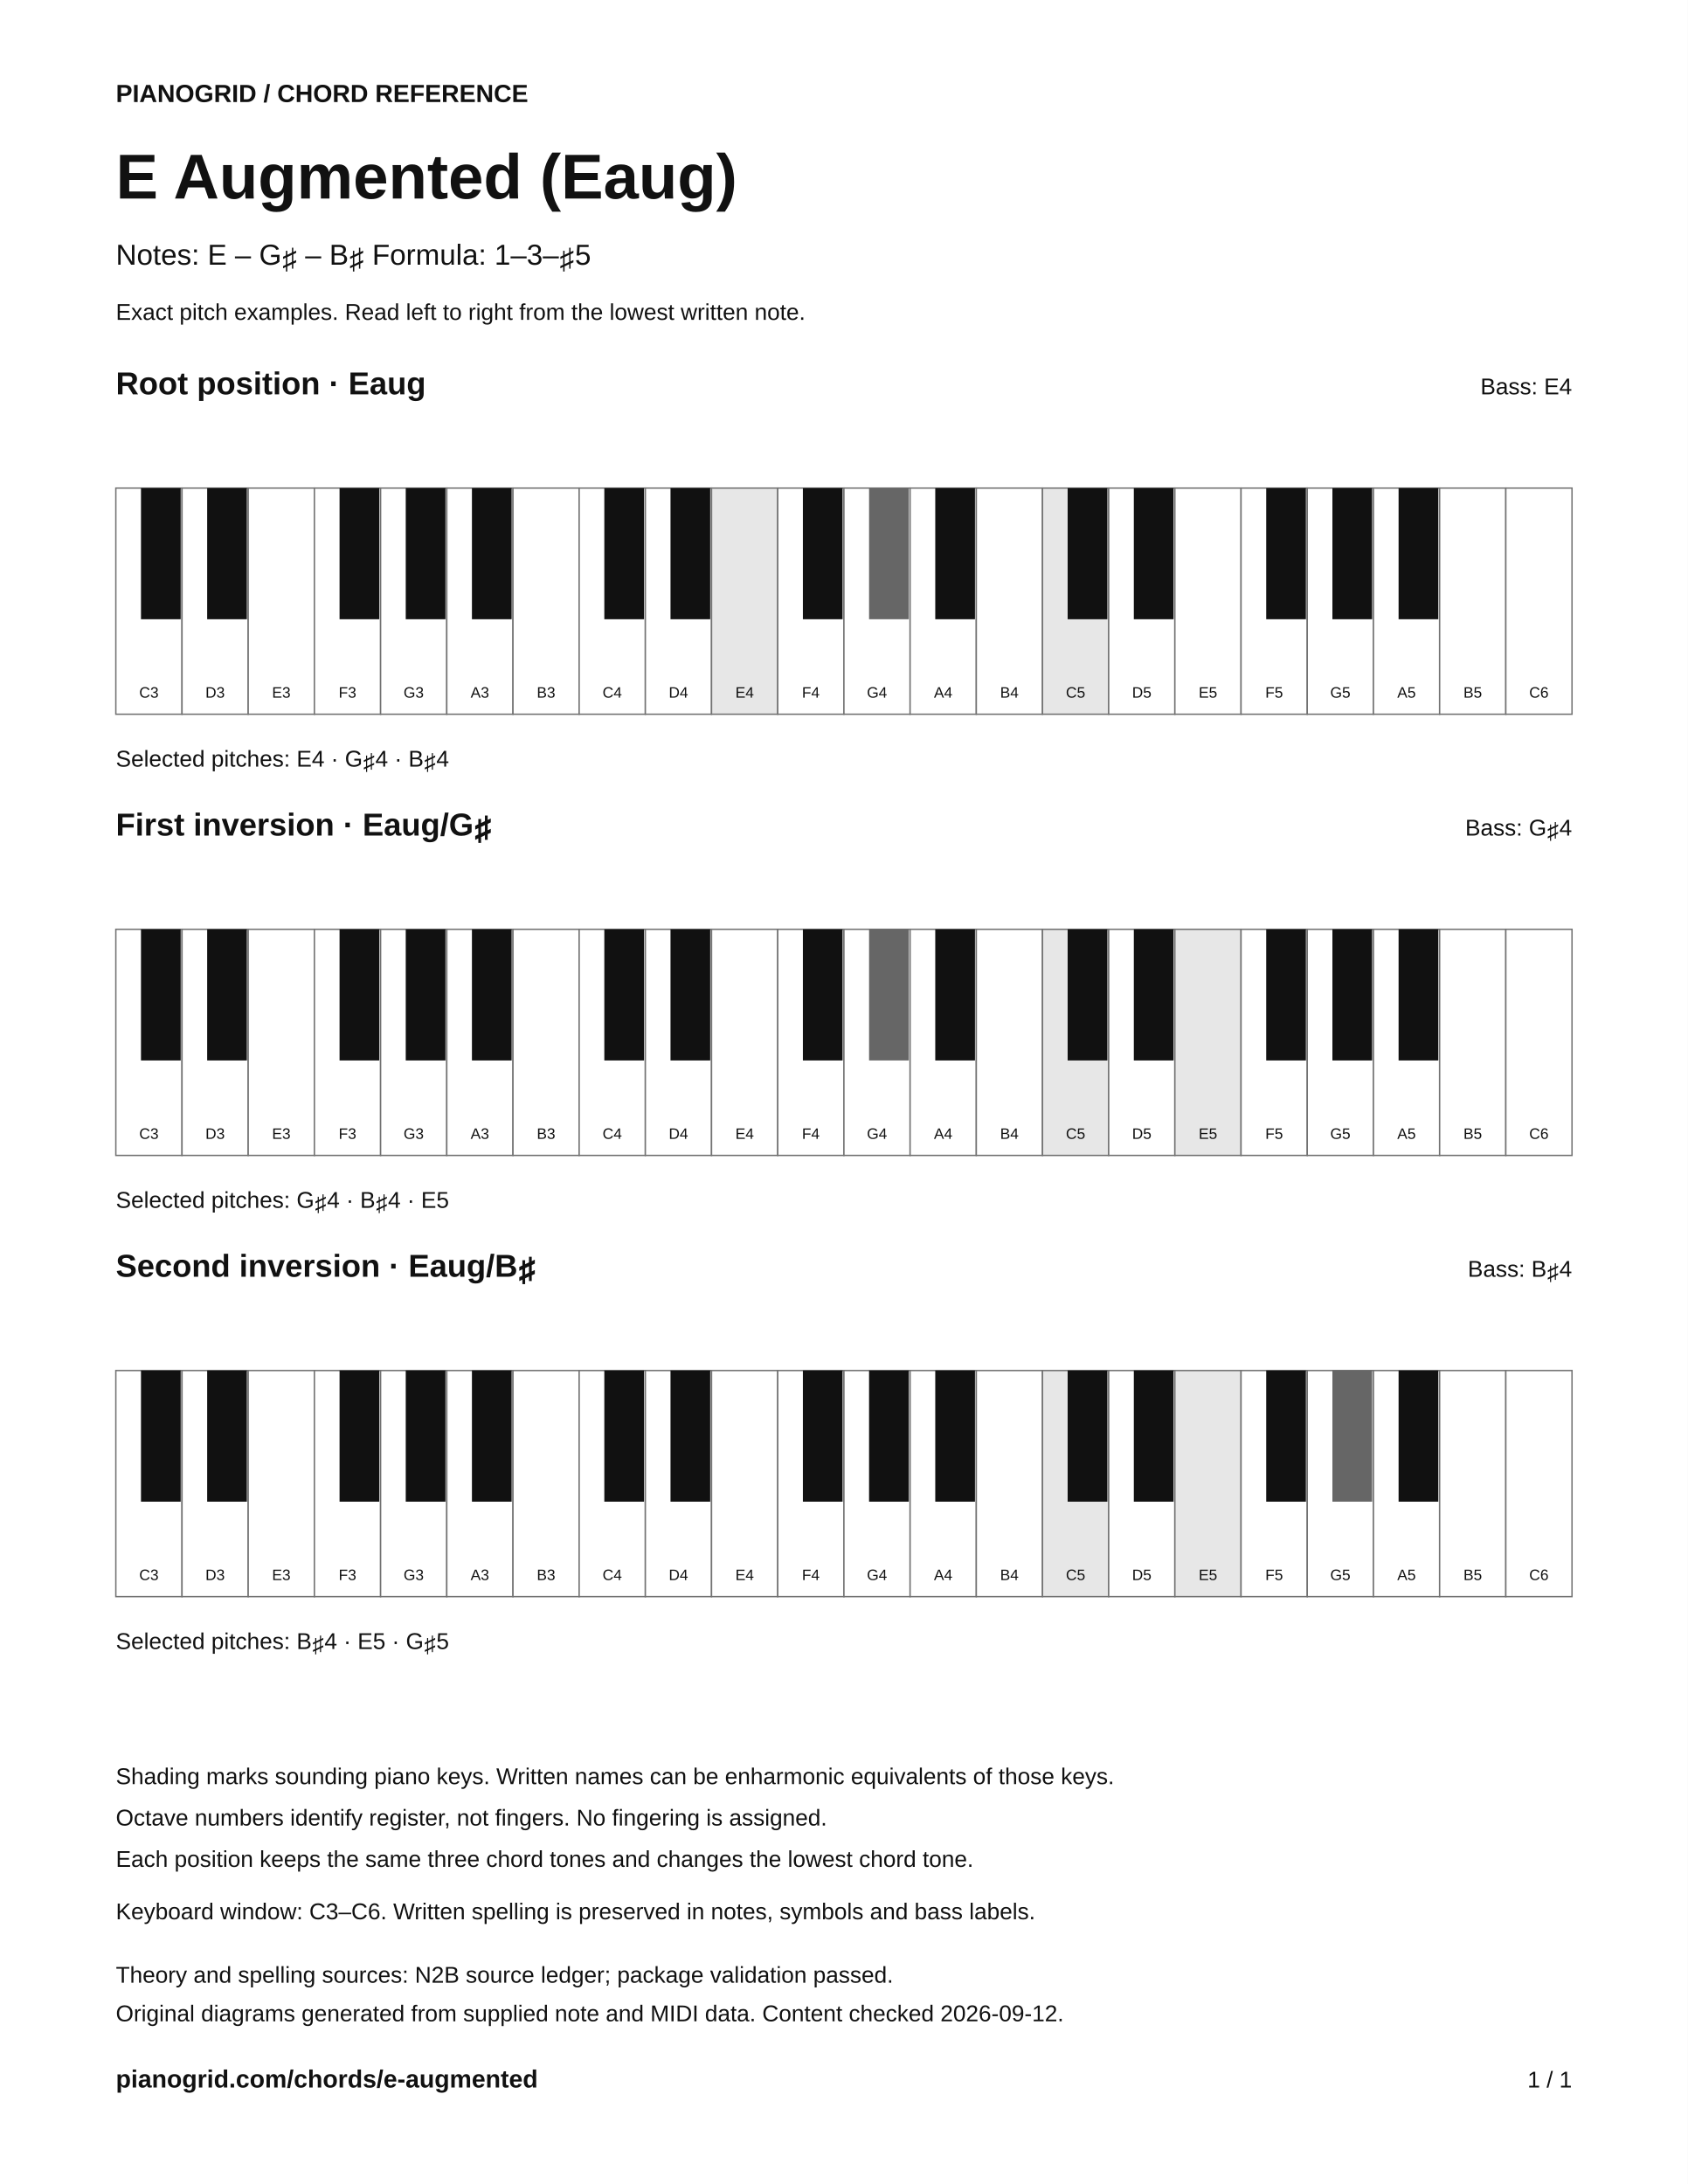
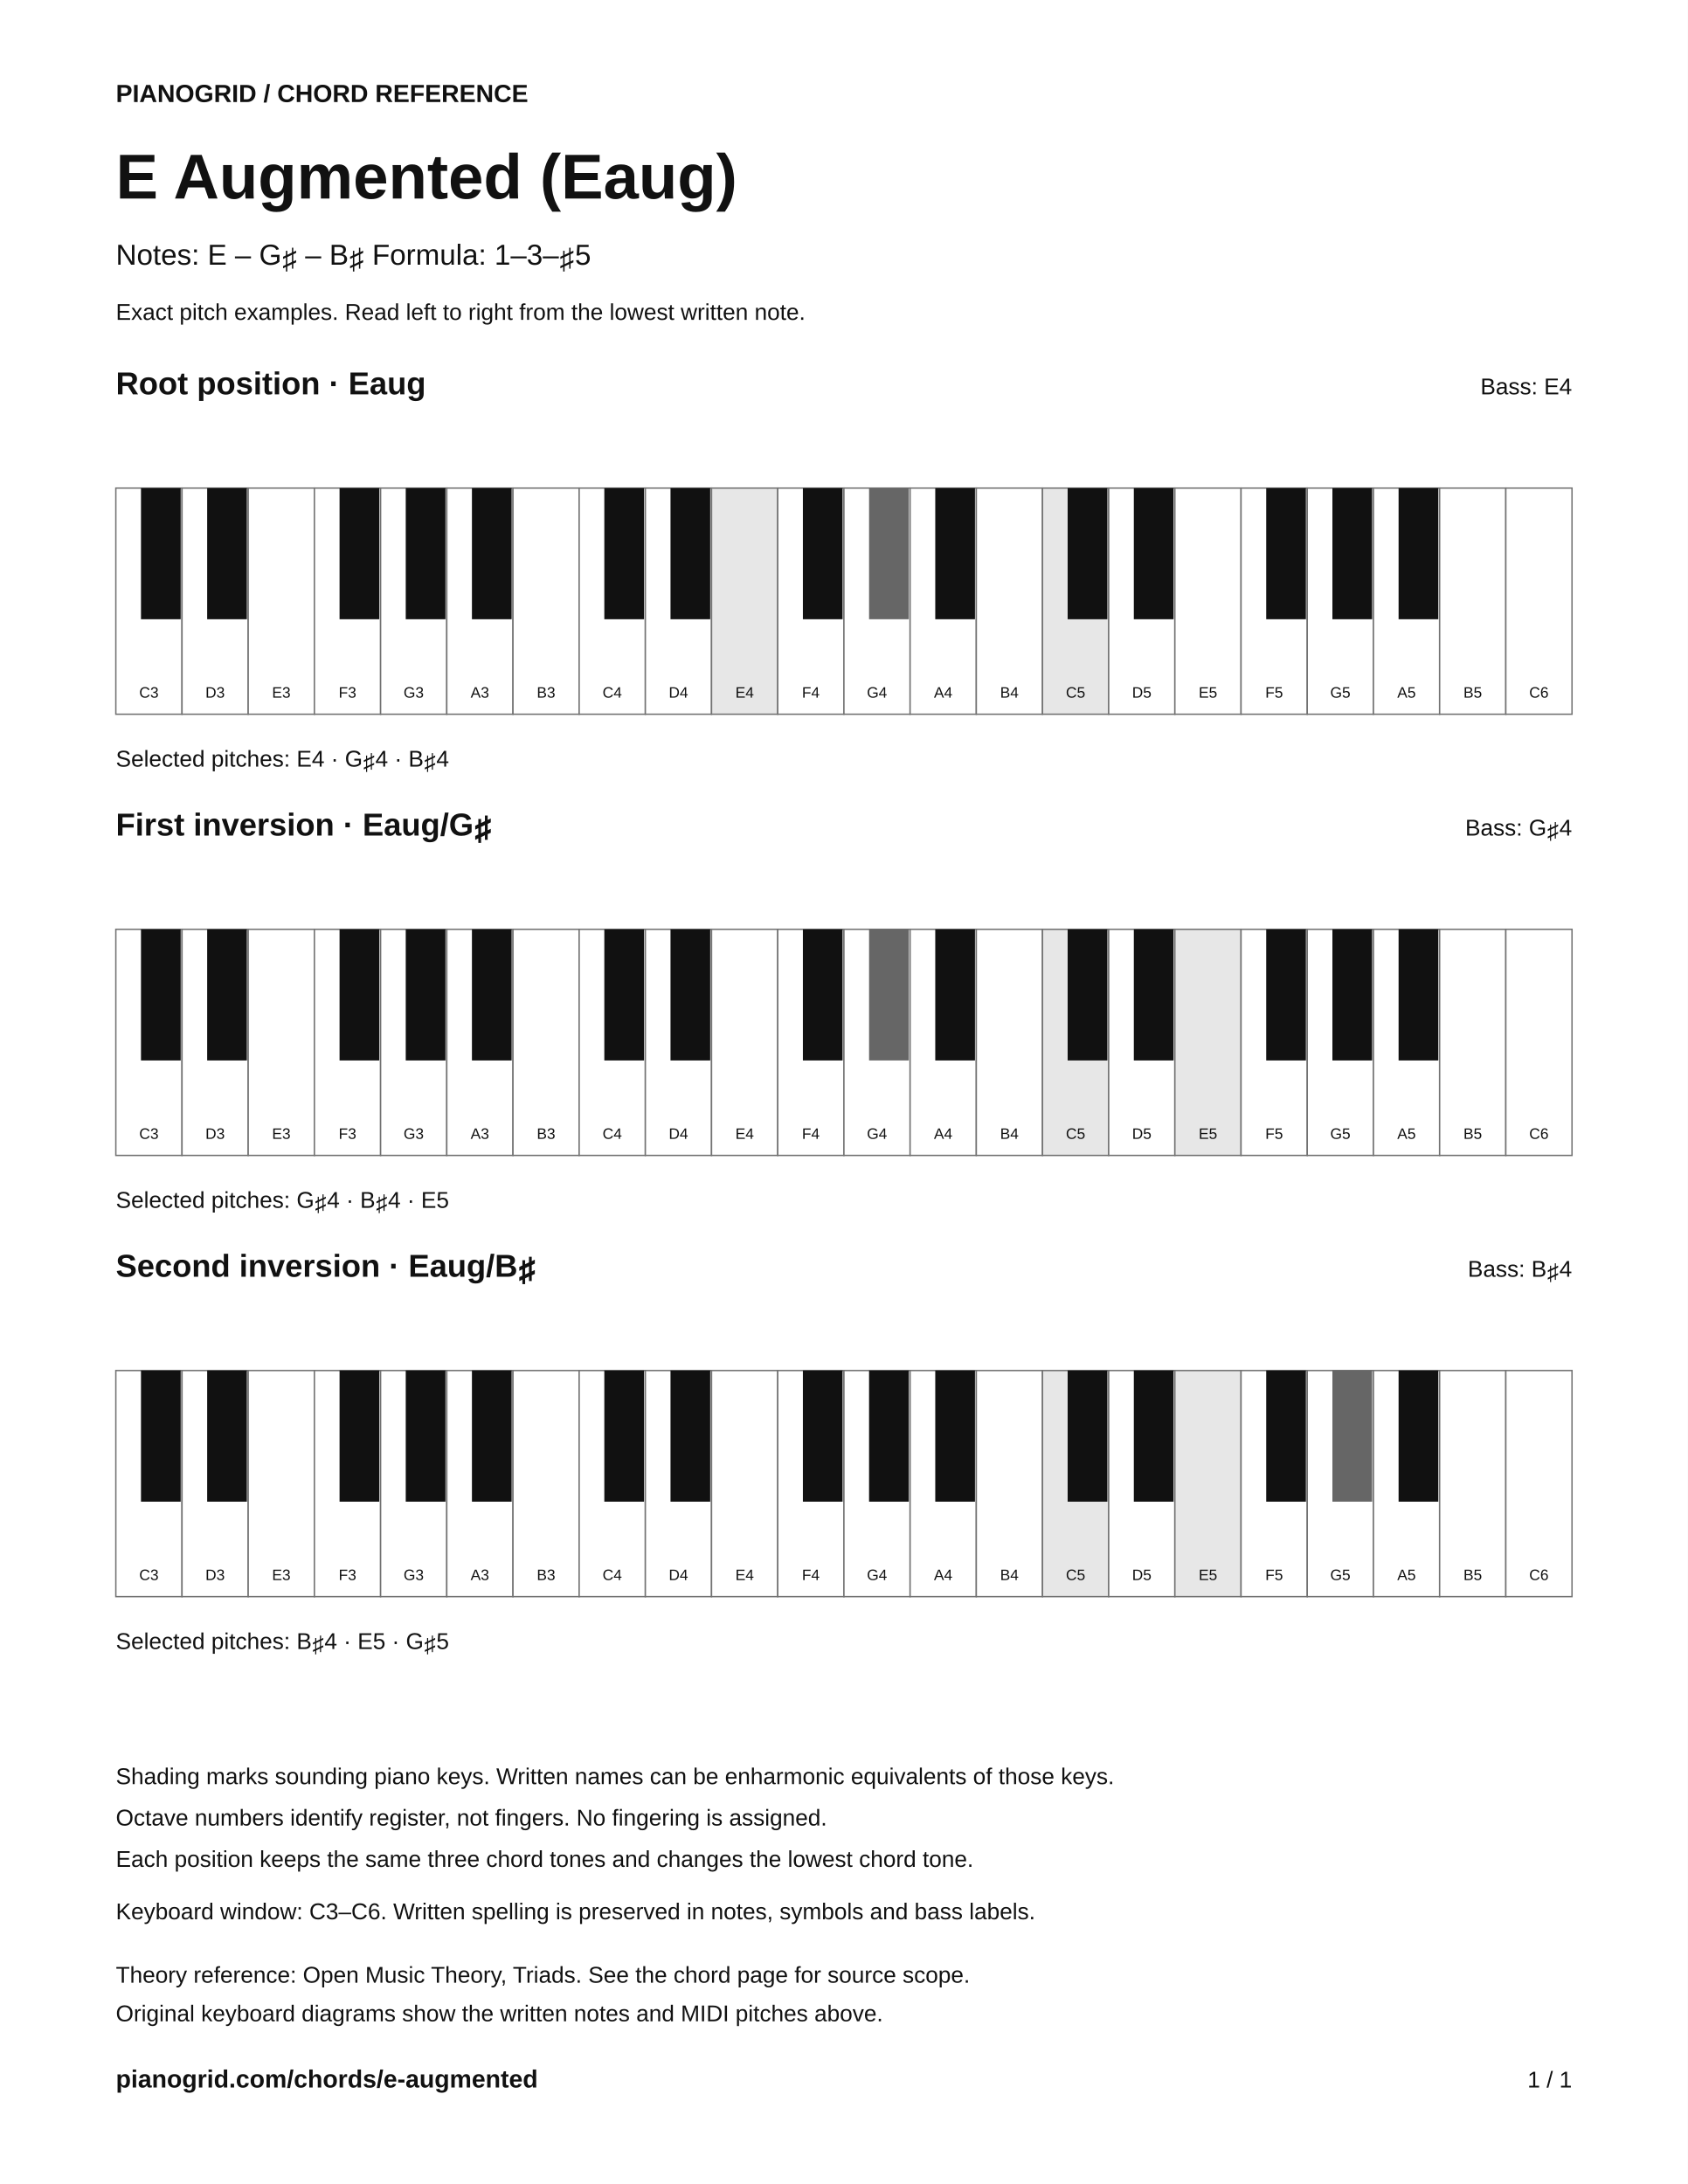
<svg xmlns="http://www.w3.org/2000/svg" width="612" height="792" viewBox="0 0 612 792" role="img" aria-labelledby="title desc">
  <style>text{font-family:"Segoe UI Symbol","Noto Music",Arial,sans-serif;fill:#111}.brand{font-size:9px;font-weight:700}.title{font-size:23px;font-weight:700}.copy{font-size:10.5px}.sub{font-size:11.5px;font-weight:700}.meta{font-size:8.3px}.key{font-size:5.5px}</style>
  <rect width="612" height="792" fill="#fff" />
  <text x="42" y="37" class="brand">PIANOGRID  /  CHORD REFERENCE</text>
  <text x="42" y="72" class="title">E Augmented (Eaug)</text>
  <text x="42" y="96" class="copy">Notes: E – G♯ – B♯     Formula: 1–3–♯5</text>
  <text x="42" y="116" class="meta">Exact pitch examples. Read left to right from the lowest written note.</text>
  <text x="42" y="143" class="sub">Root position  ·  Eaug</text>
  <text x="570" y="143" text-anchor="end" class="meta">Bass: E4</text>
  <rect x="42.00" y="177.00" width="24.00" height="82.00" fill="#fff" stroke="#727272" stroke-width=".5" />
  <text x="54.00" y="253.00" text-anchor="middle" class="key">C3</text>
  <rect x="66.00" y="177.00" width="24.00" height="82.00" fill="#fff" stroke="#727272" stroke-width=".5" />
  <text x="78.00" y="253.00" text-anchor="middle" class="key">D3</text>
  <rect x="90.00" y="177.00" width="24.00" height="82.00" fill="#fff" stroke="#727272" stroke-width=".5" />
  <text x="102.00" y="253.00" text-anchor="middle" class="key">E3</text>
  <rect x="114.00" y="177.00" width="24.00" height="82.00" fill="#fff" stroke="#727272" stroke-width=".5" />
  <text x="126.00" y="253.00" text-anchor="middle" class="key">F3</text>
  <rect x="138.00" y="177.00" width="24.00" height="82.00" fill="#fff" stroke="#727272" stroke-width=".5" />
  <text x="150.00" y="253.00" text-anchor="middle" class="key">G3</text>
  <rect x="162.00" y="177.00" width="24.00" height="82.00" fill="#fff" stroke="#727272" stroke-width=".5" />
  <text x="174.00" y="253.00" text-anchor="middle" class="key">A3</text>
  <rect x="186.00" y="177.00" width="24.00" height="82.00" fill="#fff" stroke="#727272" stroke-width=".5" />
  <text x="198.00" y="253.00" text-anchor="middle" class="key">B3</text>
  <rect x="210.00" y="177.00" width="24.00" height="82.00" fill="#fff" stroke="#727272" stroke-width=".5" />
  <text x="222.00" y="253.00" text-anchor="middle" class="key">C4</text>
  <rect x="234.00" y="177.00" width="24.00" height="82.00" fill="#fff" stroke="#727272" stroke-width=".5" />
  <text x="246.00" y="253.00" text-anchor="middle" class="key">D4</text>
  <rect x="258.00" y="177.00" width="24.00" height="82.00" fill="#e7e7e7" stroke="#727272" stroke-width=".5" />
  <text x="270.00" y="253.00" text-anchor="middle" class="key">E4</text>
  <rect x="282.00" y="177.00" width="24.00" height="82.00" fill="#fff" stroke="#727272" stroke-width=".5" />
  <text x="294.00" y="253.00" text-anchor="middle" class="key">F4</text>
  <rect x="306.00" y="177.00" width="24.00" height="82.00" fill="#fff" stroke="#727272" stroke-width=".5" />
  <text x="318.00" y="253.00" text-anchor="middle" class="key">G4</text>
  <rect x="330.00" y="177.00" width="24.00" height="82.00" fill="#fff" stroke="#727272" stroke-width=".5" />
  <text x="342.00" y="253.00" text-anchor="middle" class="key">A4</text>
  <rect x="354.00" y="177.00" width="24.00" height="82.00" fill="#fff" stroke="#727272" stroke-width=".5" />
  <text x="366.00" y="253.00" text-anchor="middle" class="key">B4</text>
  <rect x="378.00" y="177.00" width="24.00" height="82.00" fill="#e7e7e7" stroke="#727272" stroke-width=".5" />
  <text x="390.00" y="253.00" text-anchor="middle" class="key">C5</text>
  <rect x="402.00" y="177.00" width="24.00" height="82.00" fill="#fff" stroke="#727272" stroke-width=".5" />
  <text x="414.00" y="253.00" text-anchor="middle" class="key">D5</text>
  <rect x="426.00" y="177.00" width="24.00" height="82.00" fill="#fff" stroke="#727272" stroke-width=".5" />
  <text x="438.00" y="253.00" text-anchor="middle" class="key">E5</text>
  <rect x="450.00" y="177.00" width="24.00" height="82.00" fill="#fff" stroke="#727272" stroke-width=".5" />
  <text x="462.00" y="253.00" text-anchor="middle" class="key">F5</text>
  <rect x="474.00" y="177.00" width="24.00" height="82.00" fill="#fff" stroke="#727272" stroke-width=".5" />
  <text x="486.00" y="253.00" text-anchor="middle" class="key">G5</text>
  <rect x="498.00" y="177.00" width="24.00" height="82.00" fill="#fff" stroke="#727272" stroke-width=".5" />
  <text x="510.00" y="253.00" text-anchor="middle" class="key">A5</text>
  <rect x="522.00" y="177.00" width="24.00" height="82.00" fill="#fff" stroke="#727272" stroke-width=".5" />
  <text x="534.00" y="253.00" text-anchor="middle" class="key">B5</text>
  <rect x="546.00" y="177.00" width="24.00" height="82.00" fill="#fff" stroke="#727272" stroke-width=".5" />
  <text x="558.00" y="253.00" text-anchor="middle" class="key">C6</text>
  <rect x="51.12" y="177.00" width="14.40" height="47.56" fill="#111" />
  <rect x="75.12" y="177.00" width="14.40" height="47.56" fill="#111" />
  <rect x="123.12" y="177.00" width="14.40" height="47.56" fill="#111" />
  <rect x="147.12" y="177.00" width="14.40" height="47.56" fill="#111" />
  <rect x="171.12" y="177.00" width="14.40" height="47.56" fill="#111" />
  <rect x="219.12" y="177.00" width="14.40" height="47.56" fill="#111" />
  <rect x="243.12" y="177.00" width="14.40" height="47.56" fill="#111" />
  <rect x="291.12" y="177.00" width="14.40" height="47.56" fill="#111" />
  <rect x="315.12" y="177.00" width="14.40" height="47.56" fill="#666" />
  <rect x="339.12" y="177.00" width="14.40" height="47.56" fill="#111" />
  <rect x="387.12" y="177.00" width="14.40" height="47.56" fill="#111" />
  <rect x="411.12" y="177.00" width="14.40" height="47.56" fill="#111" />
  <rect x="459.12" y="177.00" width="14.40" height="47.56" fill="#111" />
  <rect x="483.12" y="177.00" width="14.40" height="47.56" fill="#111" />
  <rect x="507.12" y="177.00" width="14.40" height="47.56" fill="#111" />
  <text x="42" y="278" class="meta">Selected pitches: E4  ·  G♯4  ·  B♯4</text>
  <text x="42" y="303" class="sub">First inversion  ·  Eaug/G♯</text>
  <text x="570" y="303" text-anchor="end" class="meta">Bass: G♯4</text>
  <rect x="42.00" y="337.00" width="24.00" height="82.00" fill="#fff" stroke="#727272" stroke-width=".5" />
  <text x="54.00" y="413.00" text-anchor="middle" class="key">C3</text>
  <rect x="66.00" y="337.00" width="24.00" height="82.00" fill="#fff" stroke="#727272" stroke-width=".5" />
  <text x="78.00" y="413.00" text-anchor="middle" class="key">D3</text>
  <rect x="90.00" y="337.00" width="24.00" height="82.00" fill="#fff" stroke="#727272" stroke-width=".5" />
  <text x="102.00" y="413.00" text-anchor="middle" class="key">E3</text>
  <rect x="114.00" y="337.00" width="24.00" height="82.00" fill="#fff" stroke="#727272" stroke-width=".5" />
  <text x="126.00" y="413.00" text-anchor="middle" class="key">F3</text>
  <rect x="138.00" y="337.00" width="24.00" height="82.00" fill="#fff" stroke="#727272" stroke-width=".5" />
  <text x="150.00" y="413.00" text-anchor="middle" class="key">G3</text>
  <rect x="162.00" y="337.00" width="24.00" height="82.00" fill="#fff" stroke="#727272" stroke-width=".5" />
  <text x="174.00" y="413.00" text-anchor="middle" class="key">A3</text>
  <rect x="186.00" y="337.00" width="24.00" height="82.00" fill="#fff" stroke="#727272" stroke-width=".5" />
  <text x="198.00" y="413.00" text-anchor="middle" class="key">B3</text>
  <rect x="210.00" y="337.00" width="24.00" height="82.00" fill="#fff" stroke="#727272" stroke-width=".5" />
  <text x="222.00" y="413.00" text-anchor="middle" class="key">C4</text>
  <rect x="234.00" y="337.00" width="24.00" height="82.00" fill="#fff" stroke="#727272" stroke-width=".5" />
  <text x="246.00" y="413.00" text-anchor="middle" class="key">D4</text>
  <rect x="258.00" y="337.00" width="24.00" height="82.00" fill="#fff" stroke="#727272" stroke-width=".5" />
  <text x="270.00" y="413.00" text-anchor="middle" class="key">E4</text>
  <rect x="282.00" y="337.00" width="24.00" height="82.00" fill="#fff" stroke="#727272" stroke-width=".5" />
  <text x="294.00" y="413.00" text-anchor="middle" class="key">F4</text>
  <rect x="306.00" y="337.00" width="24.00" height="82.00" fill="#fff" stroke="#727272" stroke-width=".5" />
  <text x="318.00" y="413.00" text-anchor="middle" class="key">G4</text>
  <rect x="330.00" y="337.00" width="24.00" height="82.00" fill="#fff" stroke="#727272" stroke-width=".5" />
  <text x="342.00" y="413.00" text-anchor="middle" class="key">A4</text>
  <rect x="354.00" y="337.00" width="24.00" height="82.00" fill="#fff" stroke="#727272" stroke-width=".5" />
  <text x="366.00" y="413.00" text-anchor="middle" class="key">B4</text>
  <rect x="378.00" y="337.00" width="24.00" height="82.00" fill="#e7e7e7" stroke="#727272" stroke-width=".5" />
  <text x="390.00" y="413.00" text-anchor="middle" class="key">C5</text>
  <rect x="402.00" y="337.00" width="24.00" height="82.00" fill="#fff" stroke="#727272" stroke-width=".5" />
  <text x="414.00" y="413.00" text-anchor="middle" class="key">D5</text>
  <rect x="426.00" y="337.00" width="24.00" height="82.00" fill="#e7e7e7" stroke="#727272" stroke-width=".5" />
  <text x="438.00" y="413.00" text-anchor="middle" class="key">E5</text>
  <rect x="450.00" y="337.00" width="24.00" height="82.00" fill="#fff" stroke="#727272" stroke-width=".5" />
  <text x="462.00" y="413.00" text-anchor="middle" class="key">F5</text>
  <rect x="474.00" y="337.00" width="24.00" height="82.00" fill="#fff" stroke="#727272" stroke-width=".5" />
  <text x="486.00" y="413.00" text-anchor="middle" class="key">G5</text>
  <rect x="498.00" y="337.00" width="24.00" height="82.00" fill="#fff" stroke="#727272" stroke-width=".5" />
  <text x="510.00" y="413.00" text-anchor="middle" class="key">A5</text>
  <rect x="522.00" y="337.00" width="24.00" height="82.00" fill="#fff" stroke="#727272" stroke-width=".5" />
  <text x="534.00" y="413.00" text-anchor="middle" class="key">B5</text>
  <rect x="546.00" y="337.00" width="24.00" height="82.00" fill="#fff" stroke="#727272" stroke-width=".5" />
  <text x="558.00" y="413.00" text-anchor="middle" class="key">C6</text>
  <rect x="51.12" y="337.00" width="14.40" height="47.56" fill="#111" />
  <rect x="75.12" y="337.00" width="14.40" height="47.56" fill="#111" />
  <rect x="123.12" y="337.00" width="14.40" height="47.56" fill="#111" />
  <rect x="147.12" y="337.00" width="14.40" height="47.56" fill="#111" />
  <rect x="171.12" y="337.00" width="14.40" height="47.56" fill="#111" />
  <rect x="219.12" y="337.00" width="14.40" height="47.56" fill="#111" />
  <rect x="243.12" y="337.00" width="14.40" height="47.56" fill="#111" />
  <rect x="291.12" y="337.00" width="14.40" height="47.56" fill="#111" />
  <rect x="315.12" y="337.00" width="14.40" height="47.56" fill="#666" />
  <rect x="339.12" y="337.00" width="14.40" height="47.56" fill="#111" />
  <rect x="387.12" y="337.00" width="14.40" height="47.56" fill="#111" />
  <rect x="411.12" y="337.00" width="14.40" height="47.56" fill="#111" />
  <rect x="459.12" y="337.00" width="14.40" height="47.56" fill="#111" />
  <rect x="483.12" y="337.00" width="14.40" height="47.56" fill="#111" />
  <rect x="507.12" y="337.00" width="14.40" height="47.56" fill="#111" />
  <text x="42" y="438" class="meta">Selected pitches: G♯4  ·  B♯4  ·  E5</text>
  <text x="42" y="463" class="sub">Second inversion  ·  Eaug/B♯</text>
  <text x="570" y="463" text-anchor="end" class="meta">Bass: B♯4</text>
  <rect x="42.00" y="497.00" width="24.00" height="82.00" fill="#fff" stroke="#727272" stroke-width=".5" />
  <text x="54.00" y="573.00" text-anchor="middle" class="key">C3</text>
  <rect x="66.00" y="497.00" width="24.00" height="82.00" fill="#fff" stroke="#727272" stroke-width=".5" />
  <text x="78.00" y="573.00" text-anchor="middle" class="key">D3</text>
  <rect x="90.00" y="497.00" width="24.00" height="82.00" fill="#fff" stroke="#727272" stroke-width=".5" />
  <text x="102.00" y="573.00" text-anchor="middle" class="key">E3</text>
  <rect x="114.00" y="497.00" width="24.00" height="82.00" fill="#fff" stroke="#727272" stroke-width=".5" />
  <text x="126.00" y="573.00" text-anchor="middle" class="key">F3</text>
  <rect x="138.00" y="497.00" width="24.00" height="82.00" fill="#fff" stroke="#727272" stroke-width=".5" />
  <text x="150.00" y="573.00" text-anchor="middle" class="key">G3</text>
  <rect x="162.00" y="497.00" width="24.00" height="82.00" fill="#fff" stroke="#727272" stroke-width=".5" />
  <text x="174.00" y="573.00" text-anchor="middle" class="key">A3</text>
  <rect x="186.00" y="497.00" width="24.00" height="82.00" fill="#fff" stroke="#727272" stroke-width=".5" />
  <text x="198.00" y="573.00" text-anchor="middle" class="key">B3</text>
  <rect x="210.00" y="497.00" width="24.00" height="82.00" fill="#fff" stroke="#727272" stroke-width=".5" />
  <text x="222.00" y="573.00" text-anchor="middle" class="key">C4</text>
  <rect x="234.00" y="497.00" width="24.00" height="82.00" fill="#fff" stroke="#727272" stroke-width=".5" />
  <text x="246.00" y="573.00" text-anchor="middle" class="key">D4</text>
  <rect x="258.00" y="497.00" width="24.00" height="82.00" fill="#fff" stroke="#727272" stroke-width=".5" />
  <text x="270.00" y="573.00" text-anchor="middle" class="key">E4</text>
  <rect x="282.00" y="497.00" width="24.00" height="82.00" fill="#fff" stroke="#727272" stroke-width=".5" />
  <text x="294.00" y="573.00" text-anchor="middle" class="key">F4</text>
  <rect x="306.00" y="497.00" width="24.00" height="82.00" fill="#fff" stroke="#727272" stroke-width=".5" />
  <text x="318.00" y="573.00" text-anchor="middle" class="key">G4</text>
  <rect x="330.00" y="497.00" width="24.00" height="82.00" fill="#fff" stroke="#727272" stroke-width=".5" />
  <text x="342.00" y="573.00" text-anchor="middle" class="key">A4</text>
  <rect x="354.00" y="497.00" width="24.00" height="82.00" fill="#fff" stroke="#727272" stroke-width=".5" />
  <text x="366.00" y="573.00" text-anchor="middle" class="key">B4</text>
  <rect x="378.00" y="497.00" width="24.00" height="82.00" fill="#e7e7e7" stroke="#727272" stroke-width=".5" />
  <text x="390.00" y="573.00" text-anchor="middle" class="key">C5</text>
  <rect x="402.00" y="497.00" width="24.00" height="82.00" fill="#fff" stroke="#727272" stroke-width=".5" />
  <text x="414.00" y="573.00" text-anchor="middle" class="key">D5</text>
  <rect x="426.00" y="497.00" width="24.00" height="82.00" fill="#e7e7e7" stroke="#727272" stroke-width=".5" />
  <text x="438.00" y="573.00" text-anchor="middle" class="key">E5</text>
  <rect x="450.00" y="497.00" width="24.00" height="82.00" fill="#fff" stroke="#727272" stroke-width=".5" />
  <text x="462.00" y="573.00" text-anchor="middle" class="key">F5</text>
  <rect x="474.00" y="497.00" width="24.00" height="82.00" fill="#fff" stroke="#727272" stroke-width=".5" />
  <text x="486.00" y="573.00" text-anchor="middle" class="key">G5</text>
  <rect x="498.00" y="497.00" width="24.00" height="82.00" fill="#fff" stroke="#727272" stroke-width=".5" />
  <text x="510.00" y="573.00" text-anchor="middle" class="key">A5</text>
  <rect x="522.00" y="497.00" width="24.00" height="82.00" fill="#fff" stroke="#727272" stroke-width=".5" />
  <text x="534.00" y="573.00" text-anchor="middle" class="key">B5</text>
  <rect x="546.00" y="497.00" width="24.00" height="82.00" fill="#fff" stroke="#727272" stroke-width=".5" />
  <text x="558.00" y="573.00" text-anchor="middle" class="key">C6</text>
  <rect x="51.12" y="497.00" width="14.40" height="47.56" fill="#111" />
  <rect x="75.12" y="497.00" width="14.40" height="47.56" fill="#111" />
  <rect x="123.12" y="497.00" width="14.40" height="47.56" fill="#111" />
  <rect x="147.12" y="497.00" width="14.40" height="47.56" fill="#111" />
  <rect x="171.12" y="497.00" width="14.40" height="47.56" fill="#111" />
  <rect x="219.12" y="497.00" width="14.40" height="47.56" fill="#111" />
  <rect x="243.12" y="497.00" width="14.40" height="47.56" fill="#111" />
  <rect x="291.12" y="497.00" width="14.40" height="47.56" fill="#111" />
  <rect x="315.12" y="497.00" width="14.40" height="47.56" fill="#111" />
  <rect x="339.12" y="497.00" width="14.40" height="47.56" fill="#111" />
  <rect x="387.12" y="497.00" width="14.40" height="47.56" fill="#111" />
  <rect x="411.12" y="497.00" width="14.40" height="47.56" fill="#111" />
  <rect x="459.12" y="497.00" width="14.40" height="47.56" fill="#111" />
  <rect x="483.12" y="497.00" width="14.40" height="47.56" fill="#666" />
  <rect x="507.12" y="497.00" width="14.40" height="47.56" fill="#111" />
  <text x="42" y="598" class="meta">Selected pitches: B♯4  ·  E5  ·  G♯5</text>
  <text x="42" y="647" class="meta">Shading marks sounding piano keys. Written names can be enharmonic equivalents of those keys.</text>
  <text x="42" y="662" class="meta">Octave numbers identify register, not fingers. No fingering is assigned.</text>
  <text x="42" y="677" class="meta">Each position keeps the same three chord tones and changes the lowest chord tone.</text>
  <text x="42" y="696" class="meta">Keyboard window: C3–C6. Written spelling is preserved in notes, symbols and bass labels.</text>
-   <text x="42" y="719" class="meta">Theory and spelling sources: N2B source ledger; package validation passed.</text>
-   <text x="42" y="733" class="meta">Original diagrams generated from supplied note and MIDI data. Content checked 2026-09-12.</text>
+   <text x="42" y="719" class="meta">Theory reference: Open Music Theory, Triads. See the chord page for source scope.</text>
+   <text x="42" y="733" class="meta">Original keyboard diagrams show the written notes and MIDI pitches above.</text>
  <text x="42" y="757" class="brand">pianogrid.com/chords/e-augmented</text>
  <text x="570" y="757" text-anchor="end" class="meta">1 / 1</text>
</svg>
